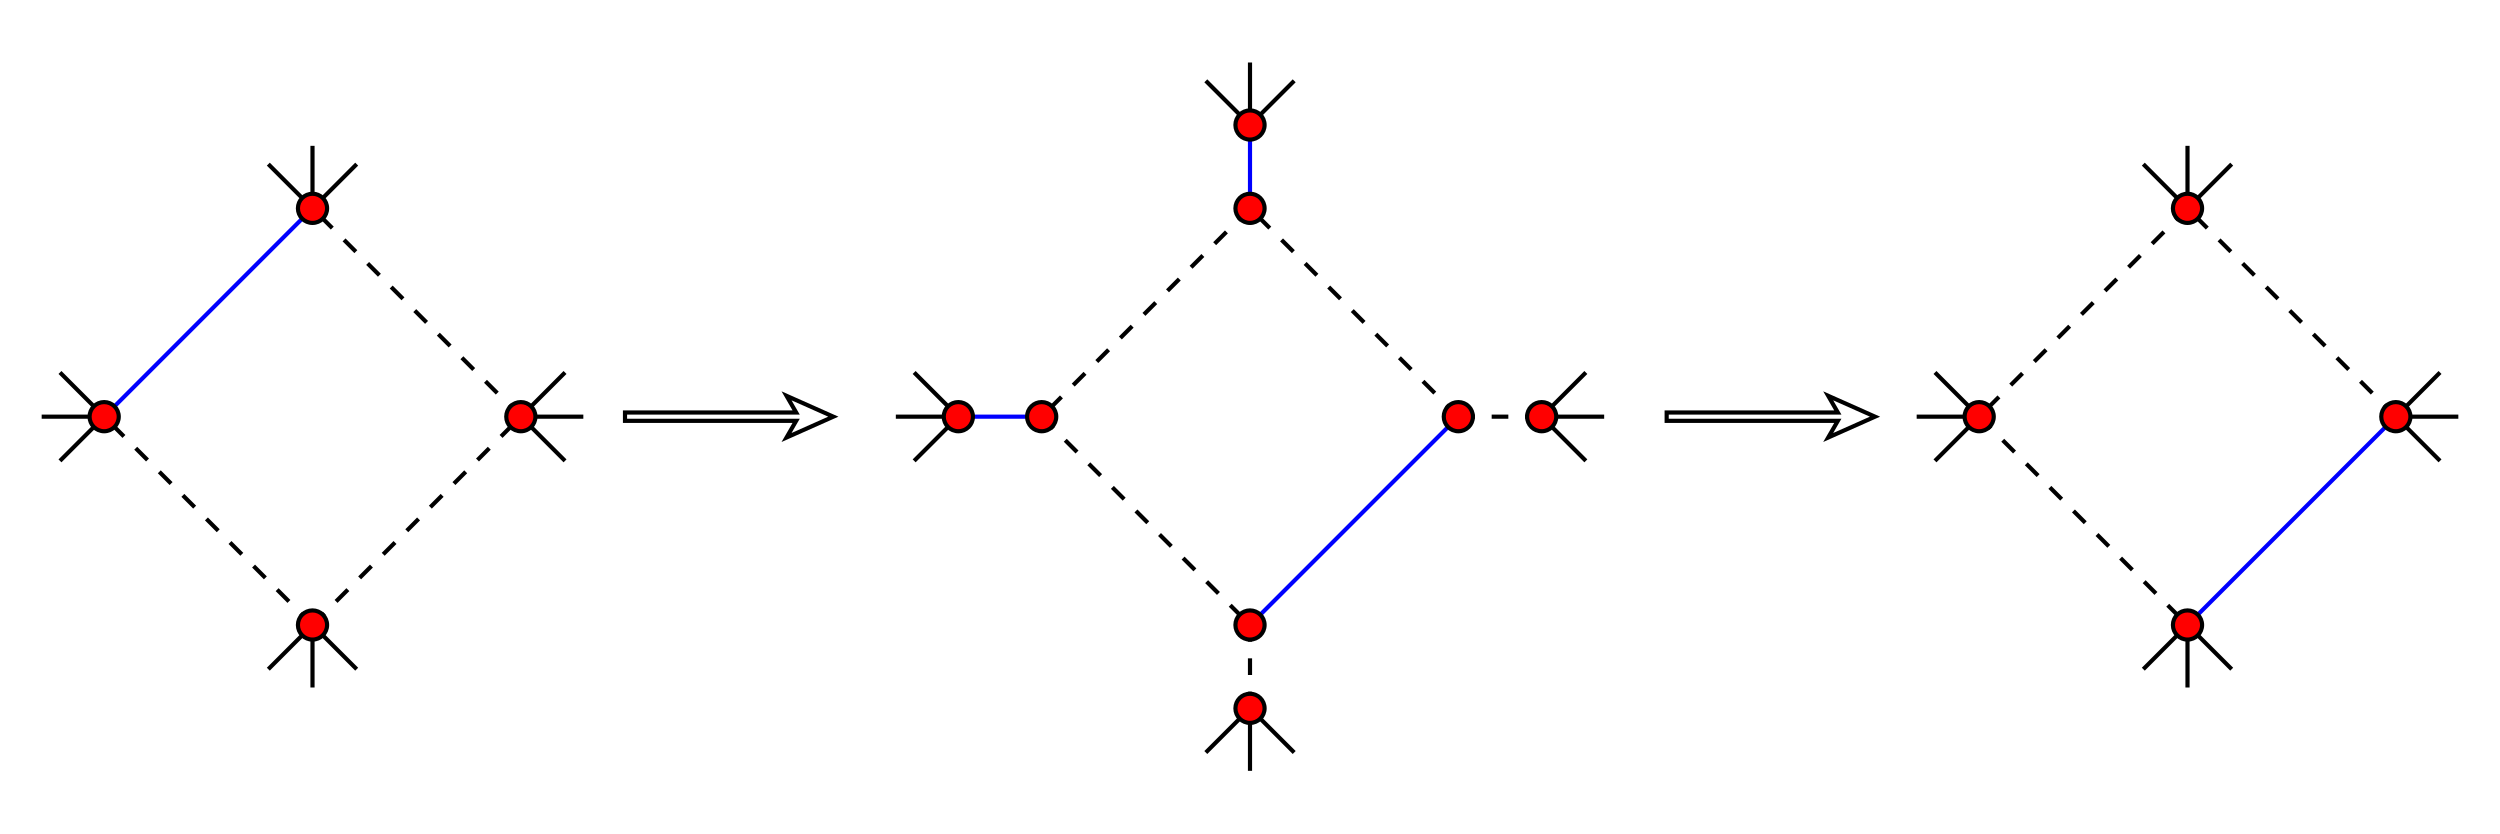
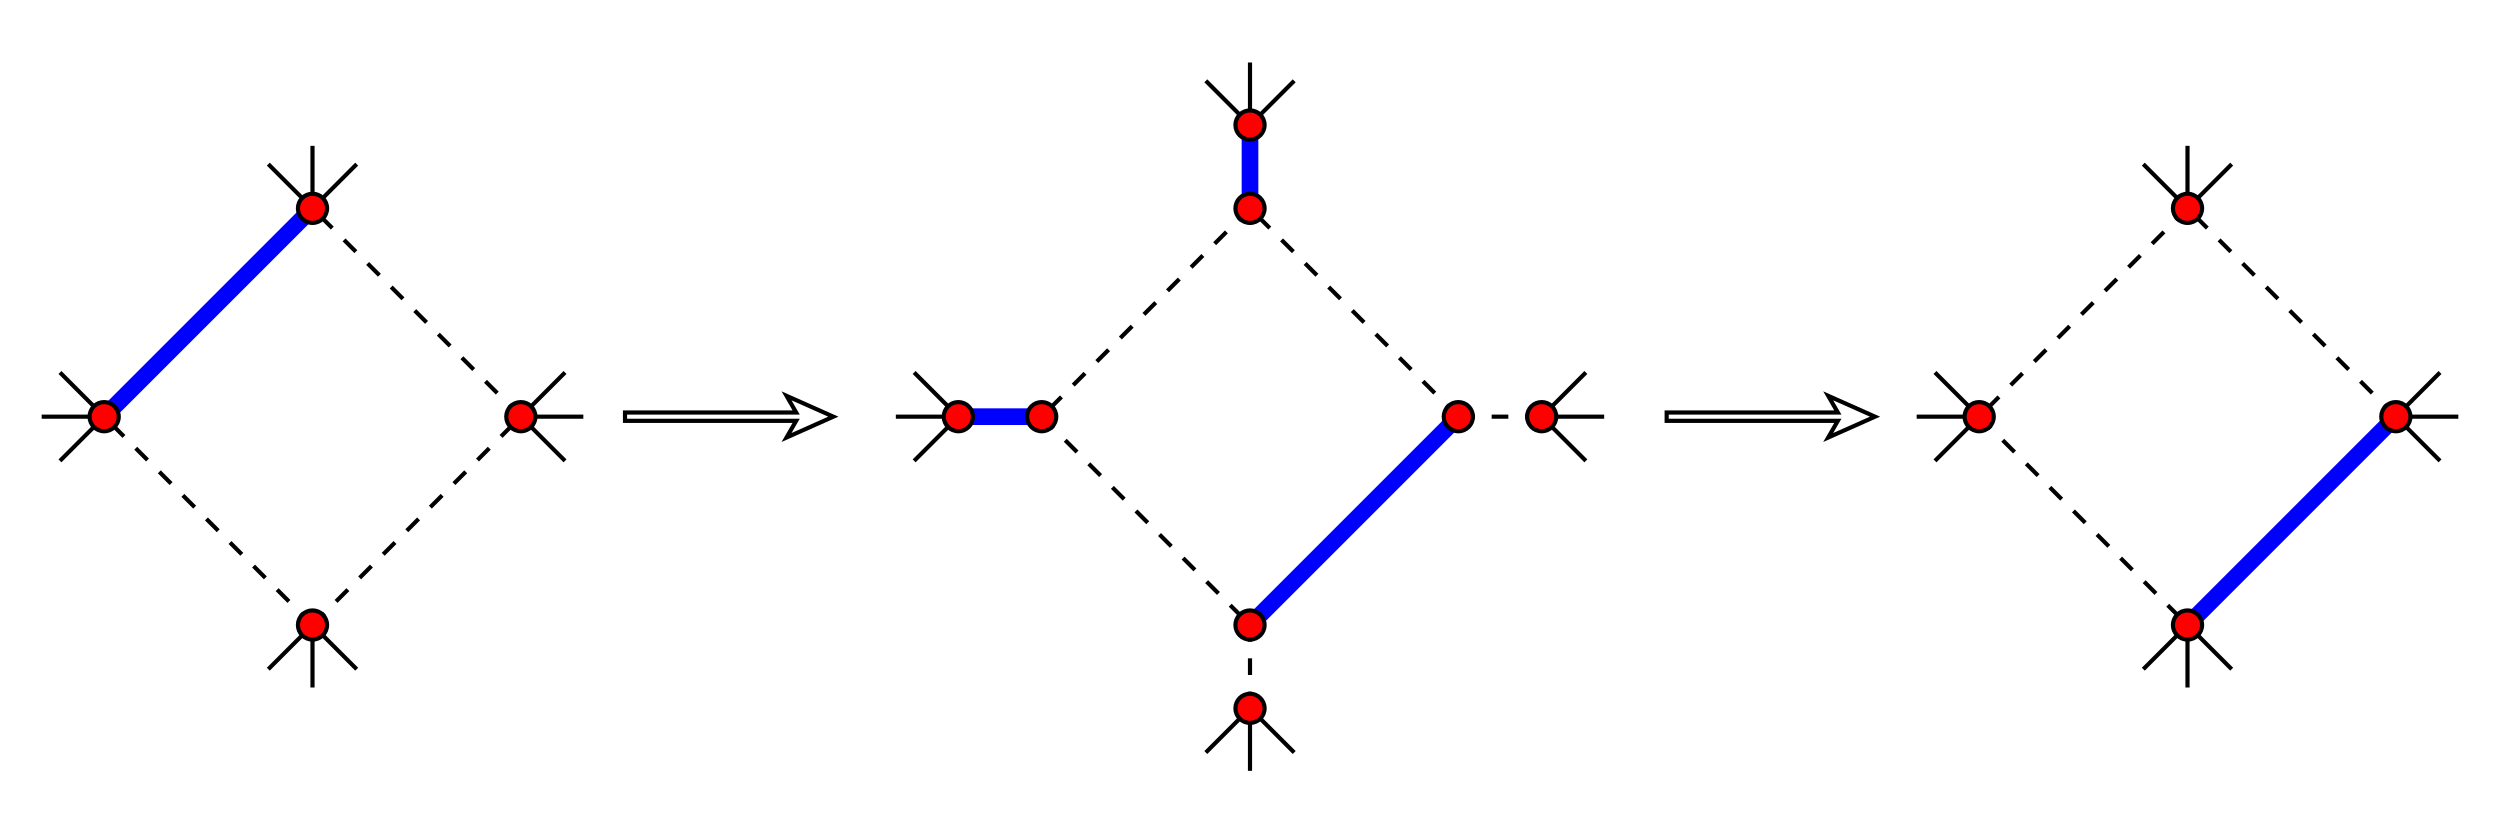
- <svg xmlns="http://www.w3.org/2000/svg" width="600pt" height="200pt" viewBox="0 0 600 200" version="1.2">
+ <svg xmlns="http://www.w3.org/2000/svg" width="600pt" height="200pt" viewBox="0 0 600 200" version="1.1">
  <g id="surface1">
-     <path style="fill:none;stroke-width:10;stroke-linecap:butt;stroke-linejoin:miter;stroke:rgb(0%,0%,100%);stroke-opacity:1;stroke-miterlimit:10;" d="M 750 1500 L 250 1000 " transform="matrix(0.1,0,0,-0.1,0,200)" />
+     <path style="fill:none;stroke-width:40;stroke-linecap:butt;stroke-linejoin:miter;stroke:rgb(0%,0%,100%);stroke-opacity:1;stroke-miterlimit:10;" d="M 750 1500 L 250 1000 " transform="matrix(0.1,0,0,-0.1,0,200)" />
    <path style="fill:none;stroke-width:10;stroke-linecap:butt;stroke-linejoin:miter;stroke:rgb(0%,0%,0%);stroke-opacity:1;stroke-dasharray:40,40;stroke-miterlimit:10;" d="M 750 500 L 1250 1000 " transform="matrix(0.1,0,0,-0.1,0,200)" />
    <path style="fill:none;stroke-width:10;stroke-linecap:butt;stroke-linejoin:miter;stroke:rgb(0%,0%,0%);stroke-opacity:1;stroke-dasharray:40,40;stroke-miterlimit:10;" d="M 1250 1000 L 750 1500 " transform="matrix(0.1,0,0,-0.1,0,200)" />
    <path style="fill:none;stroke-width:10;stroke-linecap:butt;stroke-linejoin:miter;stroke:rgb(0%,0%,0%);stroke-opacity:1;stroke-dasharray:40,40;stroke-miterlimit:10;" d="M 750 500 L 250 1000 " transform="matrix(0.1,0,0,-0.1,0,200)" />
    <path style="fill:none;stroke-width:10;stroke-linecap:butt;stroke-linejoin:miter;stroke:rgb(0%,0%,0%);stroke-opacity:1;stroke-miterlimit:10;" d="M 1250 1000 L 1400 1000 " transform="matrix(0.1,0,0,-0.1,0,200)" />
    <path style="fill:none;stroke-width:10;stroke-linecap:butt;stroke-linejoin:miter;stroke:rgb(0%,0%,0%);stroke-opacity:1;stroke-miterlimit:10;" d="M 1250 1000 L 1356.055 1106.055 " transform="matrix(0.1,0,0,-0.1,0,200)" />
    <path style="fill:none;stroke-width:10;stroke-linecap:butt;stroke-linejoin:miter;stroke:rgb(0%,0%,0%);stroke-opacity:1;stroke-miterlimit:10;" d="M 1250 1000 L 1356.055 893.945 " transform="matrix(0.1,0,0,-0.1,0,200)" />
    <path style="fill:none;stroke-width:10;stroke-linecap:butt;stroke-linejoin:miter;stroke:rgb(0%,0%,0%);stroke-opacity:1;stroke-miterlimit:10;" d="M 750 1500 L 750 1650 " transform="matrix(0.1,0,0,-0.1,0,200)" />
    <path style="fill:none;stroke-width:10;stroke-linecap:butt;stroke-linejoin:miter;stroke:rgb(0%,0%,0%);stroke-opacity:1;stroke-miterlimit:10;" d="M 750 1500 L 643.945 1606.055 " transform="matrix(0.1,0,0,-0.1,0,200)" />
    <path style="fill:none;stroke-width:10;stroke-linecap:butt;stroke-linejoin:miter;stroke:rgb(0%,0%,0%);stroke-opacity:1;stroke-miterlimit:10;" d="M 750 1500 L 856.055 1606.055 " transform="matrix(0.1,0,0,-0.1,0,200)" />
    <path style="fill:none;stroke-width:10;stroke-linecap:butt;stroke-linejoin:miter;stroke:rgb(0%,0%,0%);stroke-opacity:1;stroke-miterlimit:10;" d="M 250 1000 L 100 1000 " transform="matrix(0.1,0,0,-0.1,0,200)" />
    <path style="fill:none;stroke-width:10;stroke-linecap:butt;stroke-linejoin:miter;stroke:rgb(0%,0%,0%);stroke-opacity:1;stroke-miterlimit:10;" d="M 250 1000 L 143.945 893.945 " transform="matrix(0.1,0,0,-0.1,0,200)" />
    <path style="fill:none;stroke-width:10;stroke-linecap:butt;stroke-linejoin:miter;stroke:rgb(0%,0%,0%);stroke-opacity:1;stroke-miterlimit:10;" d="M 250 1000 L 143.945 1106.055 " transform="matrix(0.1,0,0,-0.1,0,200)" />
    <path style="fill:none;stroke-width:10;stroke-linecap:butt;stroke-linejoin:miter;stroke:rgb(0%,0%,0%);stroke-opacity:1;stroke-miterlimit:10;" d="M 750 500 L 750 350 " transform="matrix(0.1,0,0,-0.1,0,200)" />
    <path style="fill:none;stroke-width:10;stroke-linecap:butt;stroke-linejoin:miter;stroke:rgb(0%,0%,0%);stroke-opacity:1;stroke-miterlimit:10;" d="M 750 500 L 856.055 393.945 " transform="matrix(0.1,0,0,-0.1,0,200)" />
    <path style="fill:none;stroke-width:10;stroke-linecap:butt;stroke-linejoin:miter;stroke:rgb(0%,0%,0%);stroke-opacity:1;stroke-miterlimit:10;" d="M 750 500 L 643.945 393.945 " transform="matrix(0.1,0,0,-0.1,0,200)" />
    <path style=" stroke:none;fill-rule:nonzero;fill:rgb(100%,0%,0%);fill-opacity:1;" d="M 78.5 50 C 78.5 48.066 76.934 46.5 75 46.5 C 73.066 46.5 71.5 48.066 71.5 50 C 71.5 51.934 73.066 53.5 75 53.5 C 76.934 53.5 78.5 51.934 78.5 50 " />
    <path style="fill:none;stroke-width:10;stroke-linecap:butt;stroke-linejoin:miter;stroke:rgb(0%,0%,0%);stroke-opacity:1;stroke-miterlimit:10;" d="M 785 1500 C 785 1519.336 769.336 1535 750 1535 C 730.664 1535 715 1519.336 715 1500 C 715 1480.664 730.664 1465 750 1465 C 769.336 1465 785 1480.664 785 1500 Z M 785 1500 " transform="matrix(0.1,0,0,-0.1,0,200)" />
    <path style=" stroke:none;fill-rule:nonzero;fill:rgb(100%,0%,0%);fill-opacity:1;" d="M 128.5 100 C 128.5 98.066 126.934 96.5 125 96.5 C 123.066 96.5 121.5 98.066 121.5 100 C 121.5 101.934 123.066 103.5 125 103.5 C 126.934 103.5 128.5 101.934 128.5 100 " />
    <path style="fill:none;stroke-width:10;stroke-linecap:butt;stroke-linejoin:miter;stroke:rgb(0%,0%,0%);stroke-opacity:1;stroke-miterlimit:10;" d="M 1285 1000 C 1285 1019.336 1269.336 1035 1250 1035 C 1230.664 1035 1215 1019.336 1215 1000 C 1215 980.664 1230.664 965 1250 965 C 1269.336 965 1285 980.664 1285 1000 Z M 1285 1000 " transform="matrix(0.1,0,0,-0.1,0,200)" />
    <path style=" stroke:none;fill-rule:nonzero;fill:rgb(100%,0%,0%);fill-opacity:1;" d="M 78.5 150 C 78.5 148.066 76.934 146.5 75 146.5 C 73.066 146.5 71.5 148.066 71.5 150 C 71.5 151.934 73.066 153.5 75 153.5 C 76.934 153.5 78.5 151.934 78.5 150 " />
    <path style="fill:none;stroke-width:10;stroke-linecap:butt;stroke-linejoin:miter;stroke:rgb(0%,0%,0%);stroke-opacity:1;stroke-miterlimit:10;" d="M 785 500 C 785 519.336 769.336 535 750 535 C 730.664 535 715 519.336 715 500 C 715 480.664 730.664 465 750 465 C 769.336 465 785 480.664 785 500 Z M 785 500 " transform="matrix(0.1,0,0,-0.1,0,200)" />
    <path style=" stroke:none;fill-rule:nonzero;fill:rgb(100%,0%,0%);fill-opacity:1;" d="M 28.5 100 C 28.5 98.066 26.934 96.5 25 96.5 C 23.066 96.5 21.5 98.066 21.5 100 C 21.5 101.934 23.066 103.5 25 103.5 C 26.934 103.5 28.5 101.934 28.5 100 " />
    <path style="fill:none;stroke-width:10;stroke-linecap:butt;stroke-linejoin:miter;stroke:rgb(0%,0%,0%);stroke-opacity:1;stroke-miterlimit:10;" d="M 285 1000 C 285 1019.336 269.336 1035 250 1035 C 230.664 1035 215 1019.336 215 1000 C 215 980.664 230.664 965 250 965 C 269.336 965 285 980.664 285 1000 Z M 285 1000 " transform="matrix(0.1,0,0,-0.1,0,200)" />
-     <path style="fill:none;stroke-width:10;stroke-linecap:butt;stroke-linejoin:miter;stroke:rgb(0%,0%,100%);stroke-opacity:1;stroke-miterlimit:10;" d="M 3500 1000 L 3000 500 " transform="matrix(0.1,0,0,-0.1,0,200)" />
+     <path style="fill:none;stroke-width:40;stroke-linecap:butt;stroke-linejoin:miter;stroke:rgb(0%,0%,100%);stroke-opacity:1;stroke-miterlimit:10;" d="M 3500 1000 L 3000 500 " transform="matrix(0.1,0,0,-0.1,0,200)" />
    <path style="fill:none;stroke-width:10;stroke-linecap:butt;stroke-linejoin:miter;stroke:rgb(0%,0%,0%);stroke-opacity:1;stroke-dasharray:40,40;stroke-miterlimit:10;" d="M 3000 1500 L 2500 1000 " transform="matrix(0.1,0,0,-0.1,0,200)" />
    <path style="fill:none;stroke-width:10;stroke-linecap:butt;stroke-linejoin:miter;stroke:rgb(0%,0%,0%);stroke-opacity:1;stroke-dasharray:40,40;stroke-miterlimit:10;" d="M 3500 1000 L 3000 1500 " transform="matrix(0.1,0,0,-0.1,0,200)" />
    <path style="fill:none;stroke-width:10;stroke-linecap:butt;stroke-linejoin:miter;stroke:rgb(0%,0%,0%);stroke-opacity:1;stroke-dasharray:40,40;stroke-miterlimit:10;" d="M 2500 1000 L 3000 500 " transform="matrix(0.1,0,0,-0.1,0,200)" />
    <path style="fill:none;stroke-width:10;stroke-linecap:butt;stroke-linejoin:miter;stroke:rgb(0%,0%,0%);stroke-opacity:1;stroke-miterlimit:10;" d="M 3700 1000 L 3850 1000 " transform="matrix(0.1,0,0,-0.1,0,200)" />
    <path style="fill:none;stroke-width:10;stroke-linecap:butt;stroke-linejoin:miter;stroke:rgb(0%,0%,0%);stroke-opacity:1;stroke-miterlimit:10;" d="M 3700 1000 L 3806.055 1106.055 " transform="matrix(0.1,0,0,-0.1,0,200)" />
    <path style="fill:none;stroke-width:10;stroke-linecap:butt;stroke-linejoin:miter;stroke:rgb(0%,0%,0%);stroke-opacity:1;stroke-miterlimit:10;" d="M 3700 1000 L 3806.055 893.945 " transform="matrix(0.1,0,0,-0.1,0,200)" />
    <path style="fill:none;stroke-width:10;stroke-linecap:butt;stroke-linejoin:miter;stroke:rgb(0%,0%,0%);stroke-opacity:1;stroke-miterlimit:10;" d="M 3000 1700 L 3000 1850 " transform="matrix(0.1,0,0,-0.1,0,200)" />
    <path style="fill:none;stroke-width:10;stroke-linecap:butt;stroke-linejoin:miter;stroke:rgb(0%,0%,0%);stroke-opacity:1;stroke-miterlimit:10;" d="M 3000 1700 L 2893.945 1806.055 " transform="matrix(0.1,0,0,-0.1,0,200)" />
    <path style="fill:none;stroke-width:10;stroke-linecap:butt;stroke-linejoin:miter;stroke:rgb(0%,0%,0%);stroke-opacity:1;stroke-miterlimit:10;" d="M 3000 1700 L 3106.055 1806.055 " transform="matrix(0.1,0,0,-0.1,0,200)" />
    <path style="fill:none;stroke-width:10;stroke-linecap:butt;stroke-linejoin:miter;stroke:rgb(0%,0%,0%);stroke-opacity:1;stroke-miterlimit:10;" d="M 2300 1000 L 2150 1000 " transform="matrix(0.1,0,0,-0.1,0,200)" />
    <path style="fill:none;stroke-width:10;stroke-linecap:butt;stroke-linejoin:miter;stroke:rgb(0%,0%,0%);stroke-opacity:1;stroke-miterlimit:10;" d="M 2300 1000 L 2193.945 893.945 " transform="matrix(0.1,0,0,-0.1,0,200)" />
    <path style="fill:none;stroke-width:10;stroke-linecap:butt;stroke-linejoin:miter;stroke:rgb(0%,0%,0%);stroke-opacity:1;stroke-miterlimit:10;" d="M 2300 1000 L 2193.945 1106.055 " transform="matrix(0.1,0,0,-0.1,0,200)" />
    <path style="fill:none;stroke-width:10;stroke-linecap:butt;stroke-linejoin:miter;stroke:rgb(0%,0%,0%);stroke-opacity:1;stroke-miterlimit:10;" d="M 3000 300 L 3000 150 " transform="matrix(0.1,0,0,-0.1,0,200)" />
    <path style="fill:none;stroke-width:10;stroke-linecap:butt;stroke-linejoin:miter;stroke:rgb(0%,0%,0%);stroke-opacity:1;stroke-miterlimit:10;" d="M 3000 300 L 3106.055 193.945 " transform="matrix(0.1,0,0,-0.1,0,200)" />
    <path style="fill:none;stroke-width:10;stroke-linecap:butt;stroke-linejoin:miter;stroke:rgb(0%,0%,0%);stroke-opacity:1;stroke-miterlimit:10;" d="M 3000 300 L 2893.945 193.945 " transform="matrix(0.1,0,0,-0.1,0,200)" />
-     <path style="fill:none;stroke-width:10;stroke-linecap:butt;stroke-linejoin:miter;stroke:rgb(0%,0%,100%);stroke-opacity:1;stroke-miterlimit:10;" d="M 3000 1700 L 3000 1500 " transform="matrix(0.1,0,0,-0.1,0,200)" />
-     <path style="fill:none;stroke-width:10;stroke-linecap:butt;stroke-linejoin:miter;stroke:rgb(0%,0%,100%);stroke-opacity:1;stroke-miterlimit:10;" d="M 2300 1000 L 2500 1000 " transform="matrix(0.1,0,0,-0.1,0,200)" />
+     <path style="fill:none;stroke-width:40;stroke-linecap:butt;stroke-linejoin:miter;stroke:rgb(0%,0%,100%);stroke-opacity:1;stroke-miterlimit:10;" d="M 3000 1700 L 3000 1500 " transform="matrix(0.1,0,0,-0.1,0,200)" />
+     <path style="fill:none;stroke-width:40;stroke-linecap:butt;stroke-linejoin:miter;stroke:rgb(0%,0%,100%);stroke-opacity:1;stroke-miterlimit:10;" d="M 2300 1000 L 2500 1000 " transform="matrix(0.1,0,0,-0.1,0,200)" />
    <path style="fill:none;stroke-width:10;stroke-linecap:butt;stroke-linejoin:miter;stroke:rgb(0%,0%,0%);stroke-opacity:1;stroke-dasharray:40,40;stroke-miterlimit:10;" d="M 3000 300 L 3000 500 " transform="matrix(0.1,0,0,-0.1,0,200)" />
    <path style="fill:none;stroke-width:10;stroke-linecap:butt;stroke-linejoin:miter;stroke:rgb(0%,0%,0%);stroke-opacity:1;stroke-dasharray:40,40;stroke-miterlimit:10;" d="M 3700 1000 L 3500 1000 " transform="matrix(0.1,0,0,-0.1,0,200)" />
    <path style=" stroke:none;fill-rule:nonzero;fill:rgb(100%,0%,0%);fill-opacity:1;" d="M 373.5 100 C 373.5 98.066 371.934 96.5 370 96.5 C 368.066 96.5 366.5 98.066 366.5 100 C 366.5 101.934 368.066 103.5 370 103.5 C 371.934 103.5 373.5 101.934 373.5 100 " />
    <path style="fill:none;stroke-width:10;stroke-linecap:butt;stroke-linejoin:miter;stroke:rgb(0%,0%,0%);stroke-opacity:1;stroke-miterlimit:10;" d="M 3735 1000 C 3735 1019.336 3719.336 1035 3700 1035 C 3680.664 1035 3665 1019.336 3665 1000 C 3665 980.664 3680.664 965 3700 965 C 3719.336 965 3735 980.664 3735 1000 Z M 3735 1000 " transform="matrix(0.1,0,0,-0.1,0,200)" />
    <path style=" stroke:none;fill-rule:nonzero;fill:rgb(100%,0%,0%);fill-opacity:1;" d="M 303.5 30 C 303.5 28.066 301.934 26.5 300 26.5 C 298.066 26.5 296.5 28.066 296.5 30 C 296.5 31.934 298.066 33.5 300 33.5 C 301.934 33.5 303.5 31.934 303.5 30 " />
    <path style="fill:none;stroke-width:10;stroke-linecap:butt;stroke-linejoin:miter;stroke:rgb(0%,0%,0%);stroke-opacity:1;stroke-miterlimit:10;" d="M 3035 1700 C 3035 1719.336 3019.336 1735 3000 1735 C 2980.664 1735 2965 1719.336 2965 1700 C 2965 1680.664 2980.664 1665 3000 1665 C 3019.336 1665 3035 1680.664 3035 1700 Z M 3035 1700 " transform="matrix(0.1,0,0,-0.1,0,200)" />
    <path style=" stroke:none;fill-rule:nonzero;fill:rgb(100%,0%,0%);fill-opacity:1;" d="M 233.5 100 C 233.5 98.066 231.934 96.5 230 96.5 C 228.066 96.5 226.5 98.066 226.5 100 C 226.5 101.934 228.066 103.5 230 103.5 C 231.934 103.5 233.5 101.934 233.5 100 " />
    <path style="fill:none;stroke-width:10;stroke-linecap:butt;stroke-linejoin:miter;stroke:rgb(0%,0%,0%);stroke-opacity:1;stroke-miterlimit:10;" d="M 2335 1000 C 2335 1019.336 2319.336 1035 2300 1035 C 2280.664 1035 2265 1019.336 2265 1000 C 2265 980.664 2280.664 965 2300 965 C 2319.336 965 2335 980.664 2335 1000 Z M 2335 1000 " transform="matrix(0.1,0,0,-0.1,0,200)" />
    <path style=" stroke:none;fill-rule:nonzero;fill:rgb(100%,0%,0%);fill-opacity:1;" d="M 303.5 170 C 303.5 168.066 301.934 166.5 300 166.5 C 298.066 166.5 296.5 168.066 296.5 170 C 296.5 171.934 298.066 173.5 300 173.5 C 301.934 173.5 303.5 171.934 303.5 170 " />
    <path style="fill:none;stroke-width:10;stroke-linecap:butt;stroke-linejoin:miter;stroke:rgb(0%,0%,0%);stroke-opacity:1;stroke-miterlimit:10;" d="M 3035 300 C 3035 319.336 3019.336 335 3000 335 C 2980.664 335 2965 319.336 2965 300 C 2965 280.664 2980.664 265 3000 265 C 3019.336 265 3035 280.664 3035 300 Z M 3035 300 " transform="matrix(0.1,0,0,-0.1,0,200)" />
    <path style=" stroke:none;fill-rule:nonzero;fill:rgb(100%,0%,0%);fill-opacity:1;" d="M 353.5 100 C 353.5 98.066 351.934 96.5 350 96.5 C 348.066 96.5 346.5 98.066 346.5 100 C 346.5 101.934 348.066 103.5 350 103.5 C 351.934 103.5 353.5 101.934 353.5 100 " />
    <path style="fill:none;stroke-width:10;stroke-linecap:butt;stroke-linejoin:miter;stroke:rgb(0%,0%,0%);stroke-opacity:1;stroke-miterlimit:10;" d="M 3535 1000 C 3535 1019.336 3519.336 1035 3500 1035 C 3480.664 1035 3465 1019.336 3465 1000 C 3465 980.664 3480.664 965 3500 965 C 3519.336 965 3535 980.664 3535 1000 Z M 3535 1000 " transform="matrix(0.1,0,0,-0.1,0,200)" />
    <path style=" stroke:none;fill-rule:nonzero;fill:rgb(100%,0%,0%);fill-opacity:1;" d="M 303.5 50 C 303.5 48.066 301.934 46.5 300 46.5 C 298.066 46.5 296.5 48.066 296.5 50 C 296.5 51.934 298.066 53.5 300 53.5 C 301.934 53.5 303.5 51.934 303.5 50 " />
    <path style="fill:none;stroke-width:10;stroke-linecap:butt;stroke-linejoin:miter;stroke:rgb(0%,0%,0%);stroke-opacity:1;stroke-miterlimit:10;" d="M 3035 1500 C 3035 1519.336 3019.336 1535 3000 1535 C 2980.664 1535 2965 1519.336 2965 1500 C 2965 1480.664 2980.664 1465 3000 1465 C 3019.336 1465 3035 1480.664 3035 1500 Z M 3035 1500 " transform="matrix(0.1,0,0,-0.1,0,200)" />
    <path style=" stroke:none;fill-rule:nonzero;fill:rgb(100%,0%,0%);fill-opacity:1;" d="M 253.5 100 C 253.5 98.066 251.934 96.5 250 96.5 C 248.066 96.5 246.5 98.066 246.5 100 C 246.5 101.934 248.066 103.5 250 103.5 C 251.934 103.5 253.5 101.934 253.5 100 " />
    <path style="fill:none;stroke-width:10;stroke-linecap:butt;stroke-linejoin:miter;stroke:rgb(0%,0%,0%);stroke-opacity:1;stroke-miterlimit:10;" d="M 2535 1000 C 2535 1019.336 2519.336 1035 2500 1035 C 2480.664 1035 2465 1019.336 2465 1000 C 2465 980.664 2480.664 965 2500 965 C 2519.336 965 2535 980.664 2535 1000 Z M 2535 1000 " transform="matrix(0.1,0,0,-0.1,0,200)" />
    <path style=" stroke:none;fill-rule:nonzero;fill:rgb(100%,0%,0%);fill-opacity:1;" d="M 303.5 150 C 303.5 148.066 301.934 146.5 300 146.5 C 298.066 146.5 296.5 148.066 296.5 150 C 296.5 151.934 298.066 153.5 300 153.5 C 301.934 153.5 303.5 151.934 303.5 150 " />
    <path style="fill:none;stroke-width:10;stroke-linecap:butt;stroke-linejoin:miter;stroke:rgb(0%,0%,0%);stroke-opacity:1;stroke-miterlimit:10;" d="M 3035 500 C 3035 519.336 3019.336 535 3000 535 C 2980.664 535 2965 519.336 2965 500 C 2965 480.664 2980.664 465 3000 465 C 3019.336 465 3035 480.664 3035 500 Z M 3035 500 " transform="matrix(0.1,0,0,-0.1,0,200)" />
    <path style="fill:none;stroke-width:10;stroke-linecap:butt;stroke-linejoin:miter;stroke:rgb(0%,0%,0%);stroke-opacity:1;stroke-dasharray:40,40;stroke-miterlimit:10;" d="M 5250 1500 L 4750 1000 " transform="matrix(0.1,0,0,-0.1,0,200)" />
-     <path style="fill:none;stroke-width:10;stroke-linecap:butt;stroke-linejoin:miter;stroke:rgb(0%,0%,100%);stroke-opacity:1;stroke-miterlimit:10;" d="M 5250 500 L 5750 1000 " transform="matrix(0.1,0,0,-0.1,0,200)" />
+     <path style="fill:none;stroke-width:40;stroke-linecap:butt;stroke-linejoin:miter;stroke:rgb(0%,0%,100%);stroke-opacity:1;stroke-miterlimit:10;" d="M 5250 500 L 5750 1000 " transform="matrix(0.1,0,0,-0.1,0,200)" />
    <path style="fill:none;stroke-width:10;stroke-linecap:butt;stroke-linejoin:miter;stroke:rgb(0%,0%,0%);stroke-opacity:1;stroke-dasharray:40,40;stroke-miterlimit:10;" d="M 5750 1000 L 5250 1500 " transform="matrix(0.1,0,0,-0.1,0,200)" />
    <path style="fill:none;stroke-width:10;stroke-linecap:butt;stroke-linejoin:miter;stroke:rgb(0%,0%,0%);stroke-opacity:1;stroke-dasharray:40,40;stroke-miterlimit:10;" d="M 4750 1000 L 5250 500 " transform="matrix(0.1,0,0,-0.1,0,200)" />
    <path style="fill:none;stroke-width:10;stroke-linecap:butt;stroke-linejoin:miter;stroke:rgb(0%,0%,0%);stroke-opacity:1;stroke-miterlimit:10;" d="M 5750 1000 L 5900 1000 " transform="matrix(0.1,0,0,-0.1,0,200)" />
    <path style="fill:none;stroke-width:10;stroke-linecap:butt;stroke-linejoin:miter;stroke:rgb(0%,0%,0%);stroke-opacity:1;stroke-miterlimit:10;" d="M 5750 1000 L 5856.055 1106.055 " transform="matrix(0.1,0,0,-0.1,0,200)" />
    <path style="fill:none;stroke-width:10;stroke-linecap:butt;stroke-linejoin:miter;stroke:rgb(0%,0%,0%);stroke-opacity:1;stroke-miterlimit:10;" d="M 5750 1000 L 5856.055 893.945 " transform="matrix(0.1,0,0,-0.1,0,200)" />
    <path style="fill:none;stroke-width:10;stroke-linecap:butt;stroke-linejoin:miter;stroke:rgb(0%,0%,0%);stroke-opacity:1;stroke-miterlimit:10;" d="M 5250 1500 L 5250 1650 " transform="matrix(0.1,0,0,-0.1,0,200)" />
    <path style="fill:none;stroke-width:10;stroke-linecap:butt;stroke-linejoin:miter;stroke:rgb(0%,0%,0%);stroke-opacity:1;stroke-miterlimit:10;" d="M 5250 1500 L 5143.945 1606.055 " transform="matrix(0.1,0,0,-0.1,0,200)" />
    <path style="fill:none;stroke-width:10;stroke-linecap:butt;stroke-linejoin:miter;stroke:rgb(0%,0%,0%);stroke-opacity:1;stroke-miterlimit:10;" d="M 5250 1500 L 5356.055 1606.055 " transform="matrix(0.1,0,0,-0.1,0,200)" />
    <path style="fill:none;stroke-width:10;stroke-linecap:butt;stroke-linejoin:miter;stroke:rgb(0%,0%,0%);stroke-opacity:1;stroke-miterlimit:10;" d="M 4750 1000 L 4600 1000 " transform="matrix(0.1,0,0,-0.1,0,200)" />
    <path style="fill:none;stroke-width:10;stroke-linecap:butt;stroke-linejoin:miter;stroke:rgb(0%,0%,0%);stroke-opacity:1;stroke-miterlimit:10;" d="M 4750 1000 L 4643.945 893.945 " transform="matrix(0.1,0,0,-0.1,0,200)" />
    <path style="fill:none;stroke-width:10;stroke-linecap:butt;stroke-linejoin:miter;stroke:rgb(0%,0%,0%);stroke-opacity:1;stroke-miterlimit:10;" d="M 4750 1000 L 4643.945 1106.055 " transform="matrix(0.1,0,0,-0.1,0,200)" />
    <path style="fill:none;stroke-width:10;stroke-linecap:butt;stroke-linejoin:miter;stroke:rgb(0%,0%,0%);stroke-opacity:1;stroke-miterlimit:10;" d="M 5250 500 L 5250 350 " transform="matrix(0.1,0,0,-0.1,0,200)" />
    <path style="fill:none;stroke-width:10;stroke-linecap:butt;stroke-linejoin:miter;stroke:rgb(0%,0%,0%);stroke-opacity:1;stroke-miterlimit:10;" d="M 5250 500 L 5356.055 393.945 " transform="matrix(0.1,0,0,-0.1,0,200)" />
    <path style="fill:none;stroke-width:10;stroke-linecap:butt;stroke-linejoin:miter;stroke:rgb(0%,0%,0%);stroke-opacity:1;stroke-miterlimit:10;" d="M 5250 500 L 5143.945 393.945 " transform="matrix(0.1,0,0,-0.1,0,200)" />
    <path style=" stroke:none;fill-rule:nonzero;fill:rgb(100%,0%,0%);fill-opacity:1;" d="M 578.5 100 C 578.5 98.066 576.934 96.5 575 96.5 C 573.066 96.5 571.5 98.066 571.5 100 C 571.5 101.934 573.066 103.5 575 103.5 C 576.934 103.5 578.5 101.934 578.5 100 " />
    <path style="fill:none;stroke-width:10;stroke-linecap:butt;stroke-linejoin:miter;stroke:rgb(0%,0%,0%);stroke-opacity:1;stroke-miterlimit:10;" d="M 5785 1000 C 5785 1019.336 5769.336 1035 5750 1035 C 5730.664 1035 5715 1019.336 5715 1000 C 5715 980.664 5730.664 965 5750 965 C 5769.336 965 5785 980.664 5785 1000 Z M 5785 1000 " transform="matrix(0.1,0,0,-0.1,0,200)" />
    <path style=" stroke:none;fill-rule:nonzero;fill:rgb(100%,0%,0%);fill-opacity:1;" d="M 528.5 50 C 528.5 48.066 526.934 46.5 525 46.5 C 523.066 46.5 521.5 48.066 521.5 50 C 521.5 51.934 523.066 53.5 525 53.5 C 526.934 53.5 528.5 51.934 528.5 50 " />
    <path style="fill:none;stroke-width:10;stroke-linecap:butt;stroke-linejoin:miter;stroke:rgb(0%,0%,0%);stroke-opacity:1;stroke-miterlimit:10;" d="M 5285 1500 C 5285 1519.336 5269.336 1535 5250 1535 C 5230.664 1535 5215 1519.336 5215 1500 C 5215 1480.664 5230.664 1465 5250 1465 C 5269.336 1465 5285 1480.664 5285 1500 Z M 5285 1500 " transform="matrix(0.1,0,0,-0.1,0,200)" />
    <path style=" stroke:none;fill-rule:nonzero;fill:rgb(100%,0%,0%);fill-opacity:1;" d="M 478.5 100 C 478.5 98.066 476.934 96.5 475 96.5 C 473.066 96.5 471.5 98.066 471.5 100 C 471.5 101.934 473.066 103.5 475 103.5 C 476.934 103.5 478.5 101.934 478.5 100 " />
    <path style="fill:none;stroke-width:10;stroke-linecap:butt;stroke-linejoin:miter;stroke:rgb(0%,0%,0%);stroke-opacity:1;stroke-miterlimit:10;" d="M 4785 1000 C 4785 1019.336 4769.336 1035 4750 1035 C 4730.664 1035 4715 1019.336 4715 1000 C 4715 980.664 4730.664 965 4750 965 C 4769.336 965 4785 980.664 4785 1000 Z M 4785 1000 " transform="matrix(0.1,0,0,-0.1,0,200)" />
    <path style=" stroke:none;fill-rule:nonzero;fill:rgb(100%,0%,0%);fill-opacity:1;" d="M 528.5 150 C 528.5 148.066 526.934 146.5 525 146.5 C 523.066 146.5 521.5 148.066 521.5 150 C 521.5 151.934 523.066 153.5 525 153.5 C 526.934 153.5 528.5 151.934 528.5 150 " />
    <path style="fill:none;stroke-width:10;stroke-linecap:butt;stroke-linejoin:miter;stroke:rgb(0%,0%,0%);stroke-opacity:1;stroke-miterlimit:10;" d="M 5285 500 C 5285 519.336 5269.336 535 5250 535 C 5230.664 535 5215 519.336 5215 500 C 5215 480.664 5230.664 465 5250 465 C 5269.336 465 5285 480.664 5285 500 Z M 5285 500 " transform="matrix(0.1,0,0,-0.1,0,200)" />
    <path style="fill:none;stroke-width:10;stroke-linecap:butt;stroke-linejoin:miter;stroke:rgb(0%,0%,0%);stroke-opacity:1;stroke-miterlimit:10;" d="M 1500 990 L 1910.781 990 L 1887.695 950 L 2000 1000 L 1887.695 1050 L 1910.781 1010 L 1500 1010 Z M 1500 990 " transform="matrix(0.1,0,0,-0.1,0,200)" />
    <path style="fill:none;stroke-width:10;stroke-linecap:butt;stroke-linejoin:miter;stroke:rgb(0%,0%,0%);stroke-opacity:1;stroke-miterlimit:10;" d="M 4000 990 L 4410.781 990 L 4387.695 950 L 4500 1000 L 4387.695 1050 L 4410.781 1010 L 4000 1010 Z M 4000 990 " transform="matrix(0.1,0,0,-0.1,0,200)" />
  </g>
</svg>
